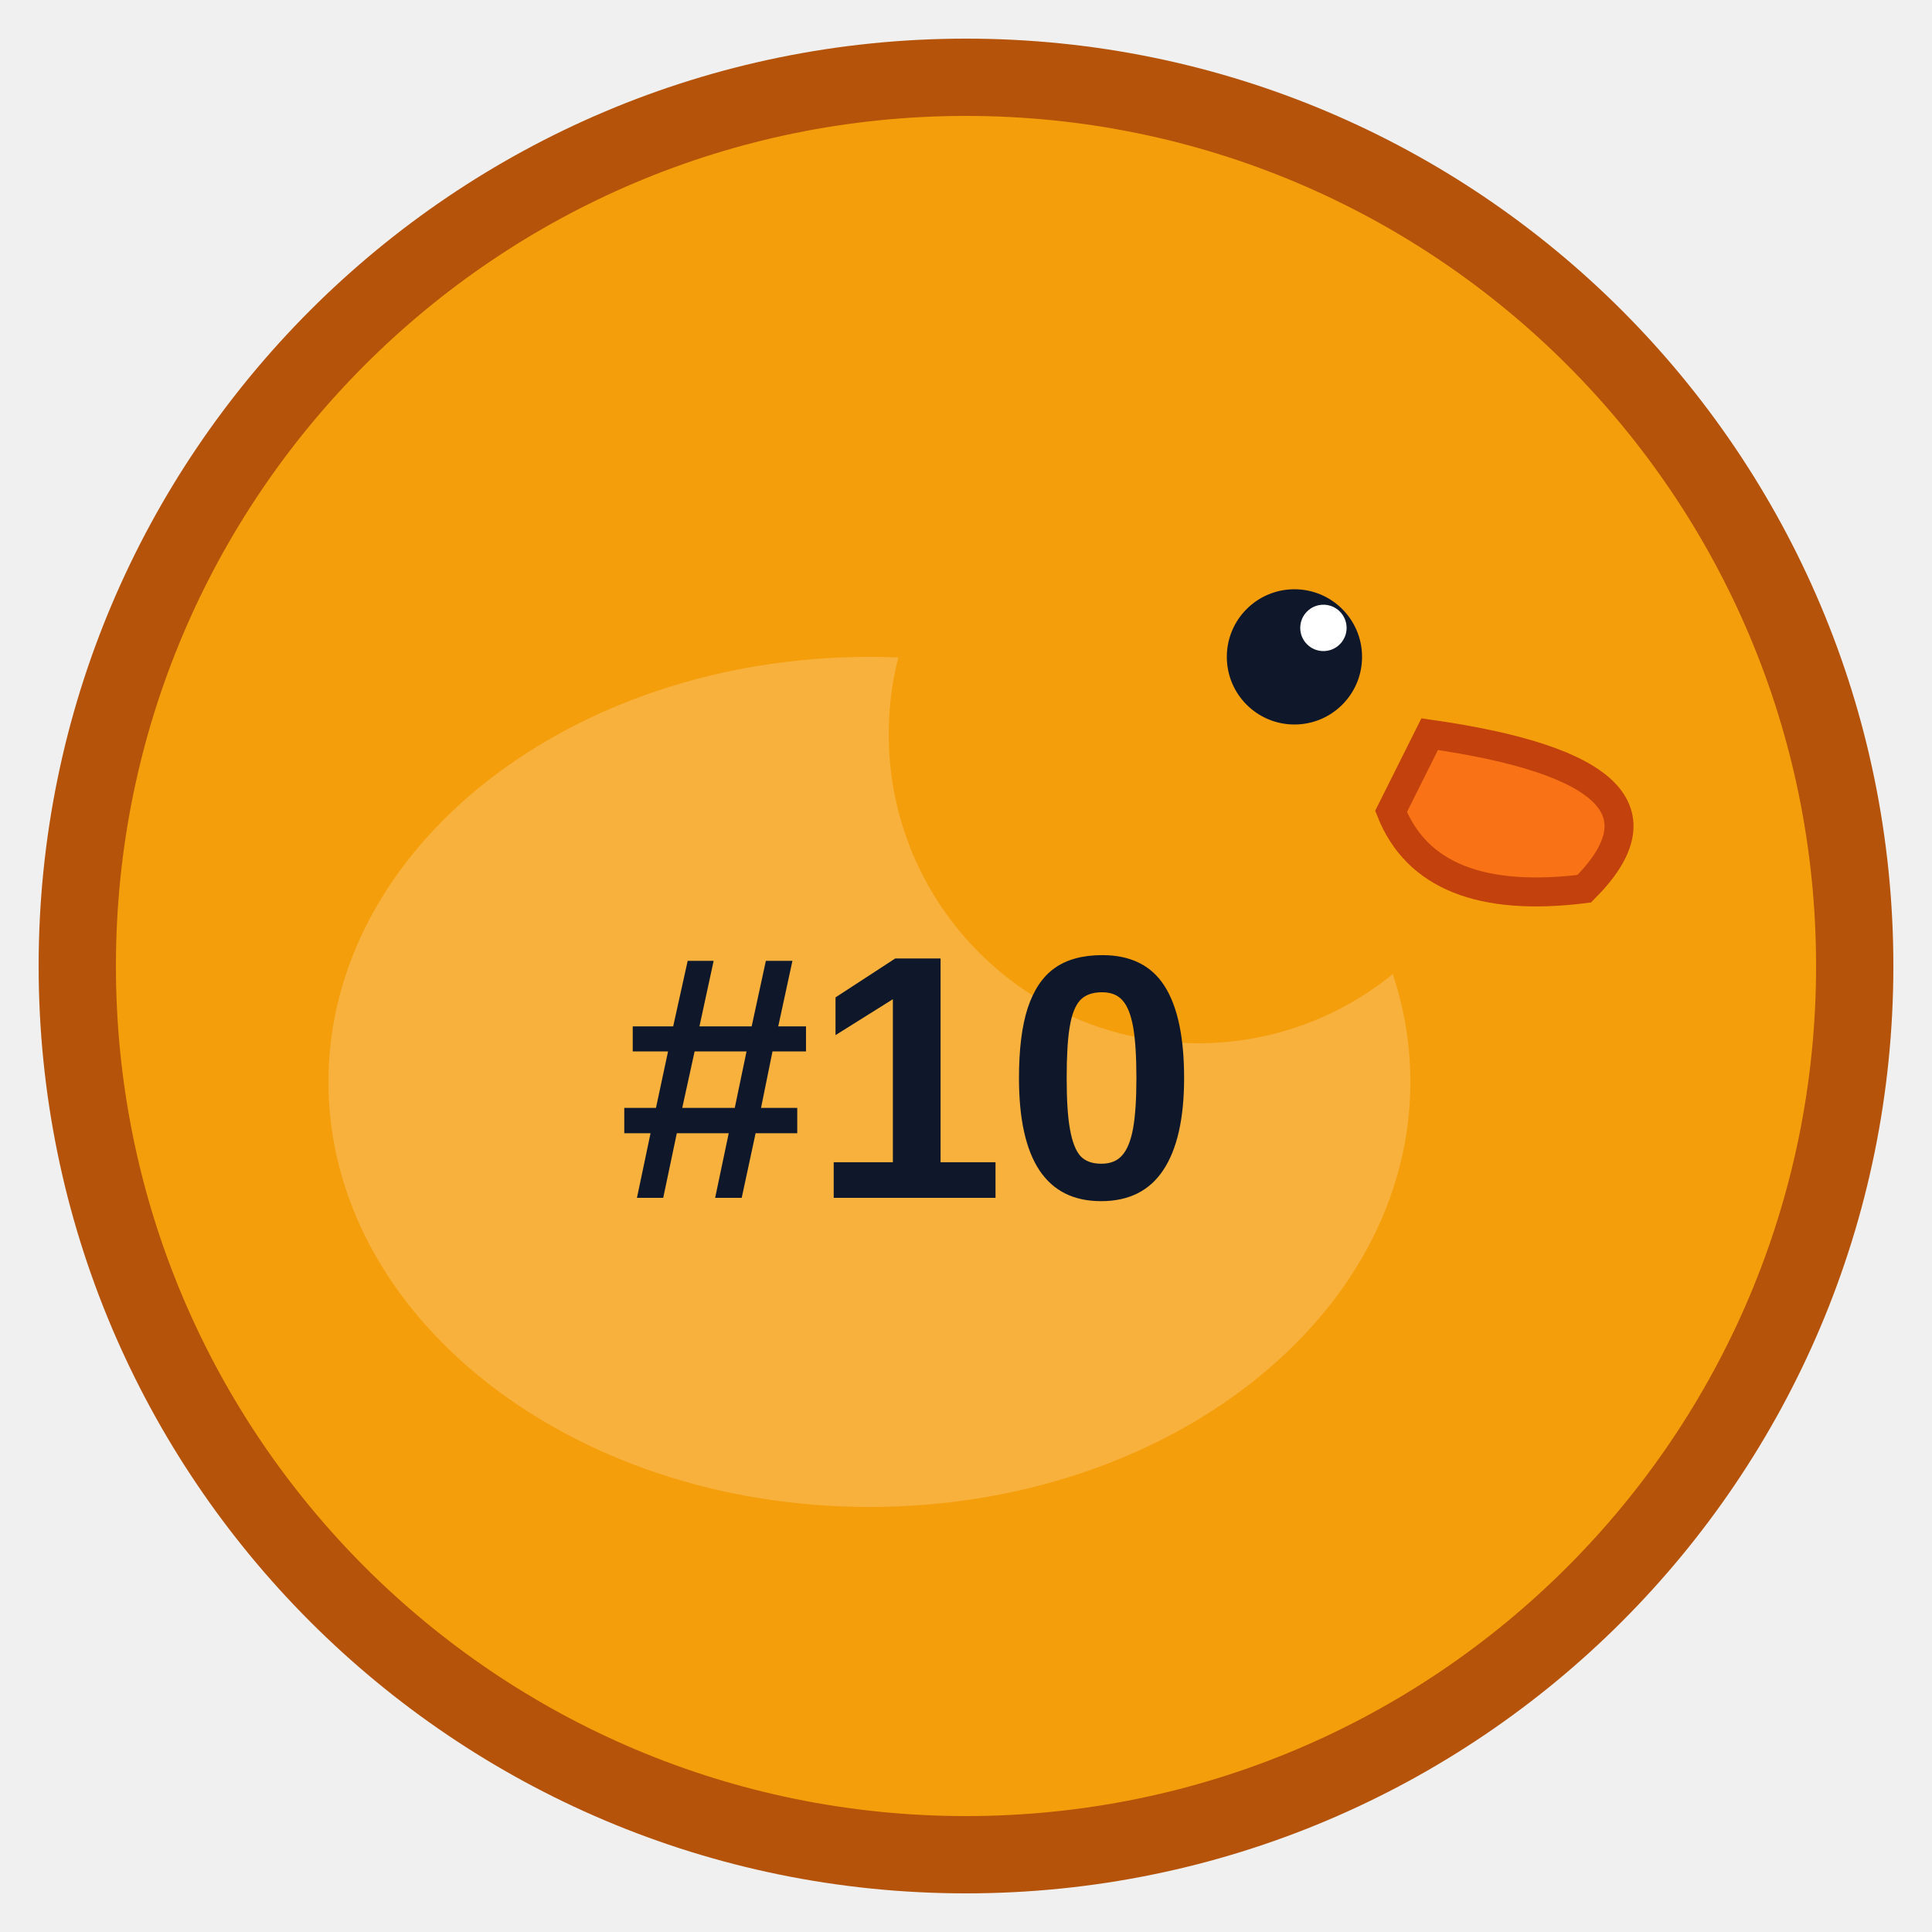
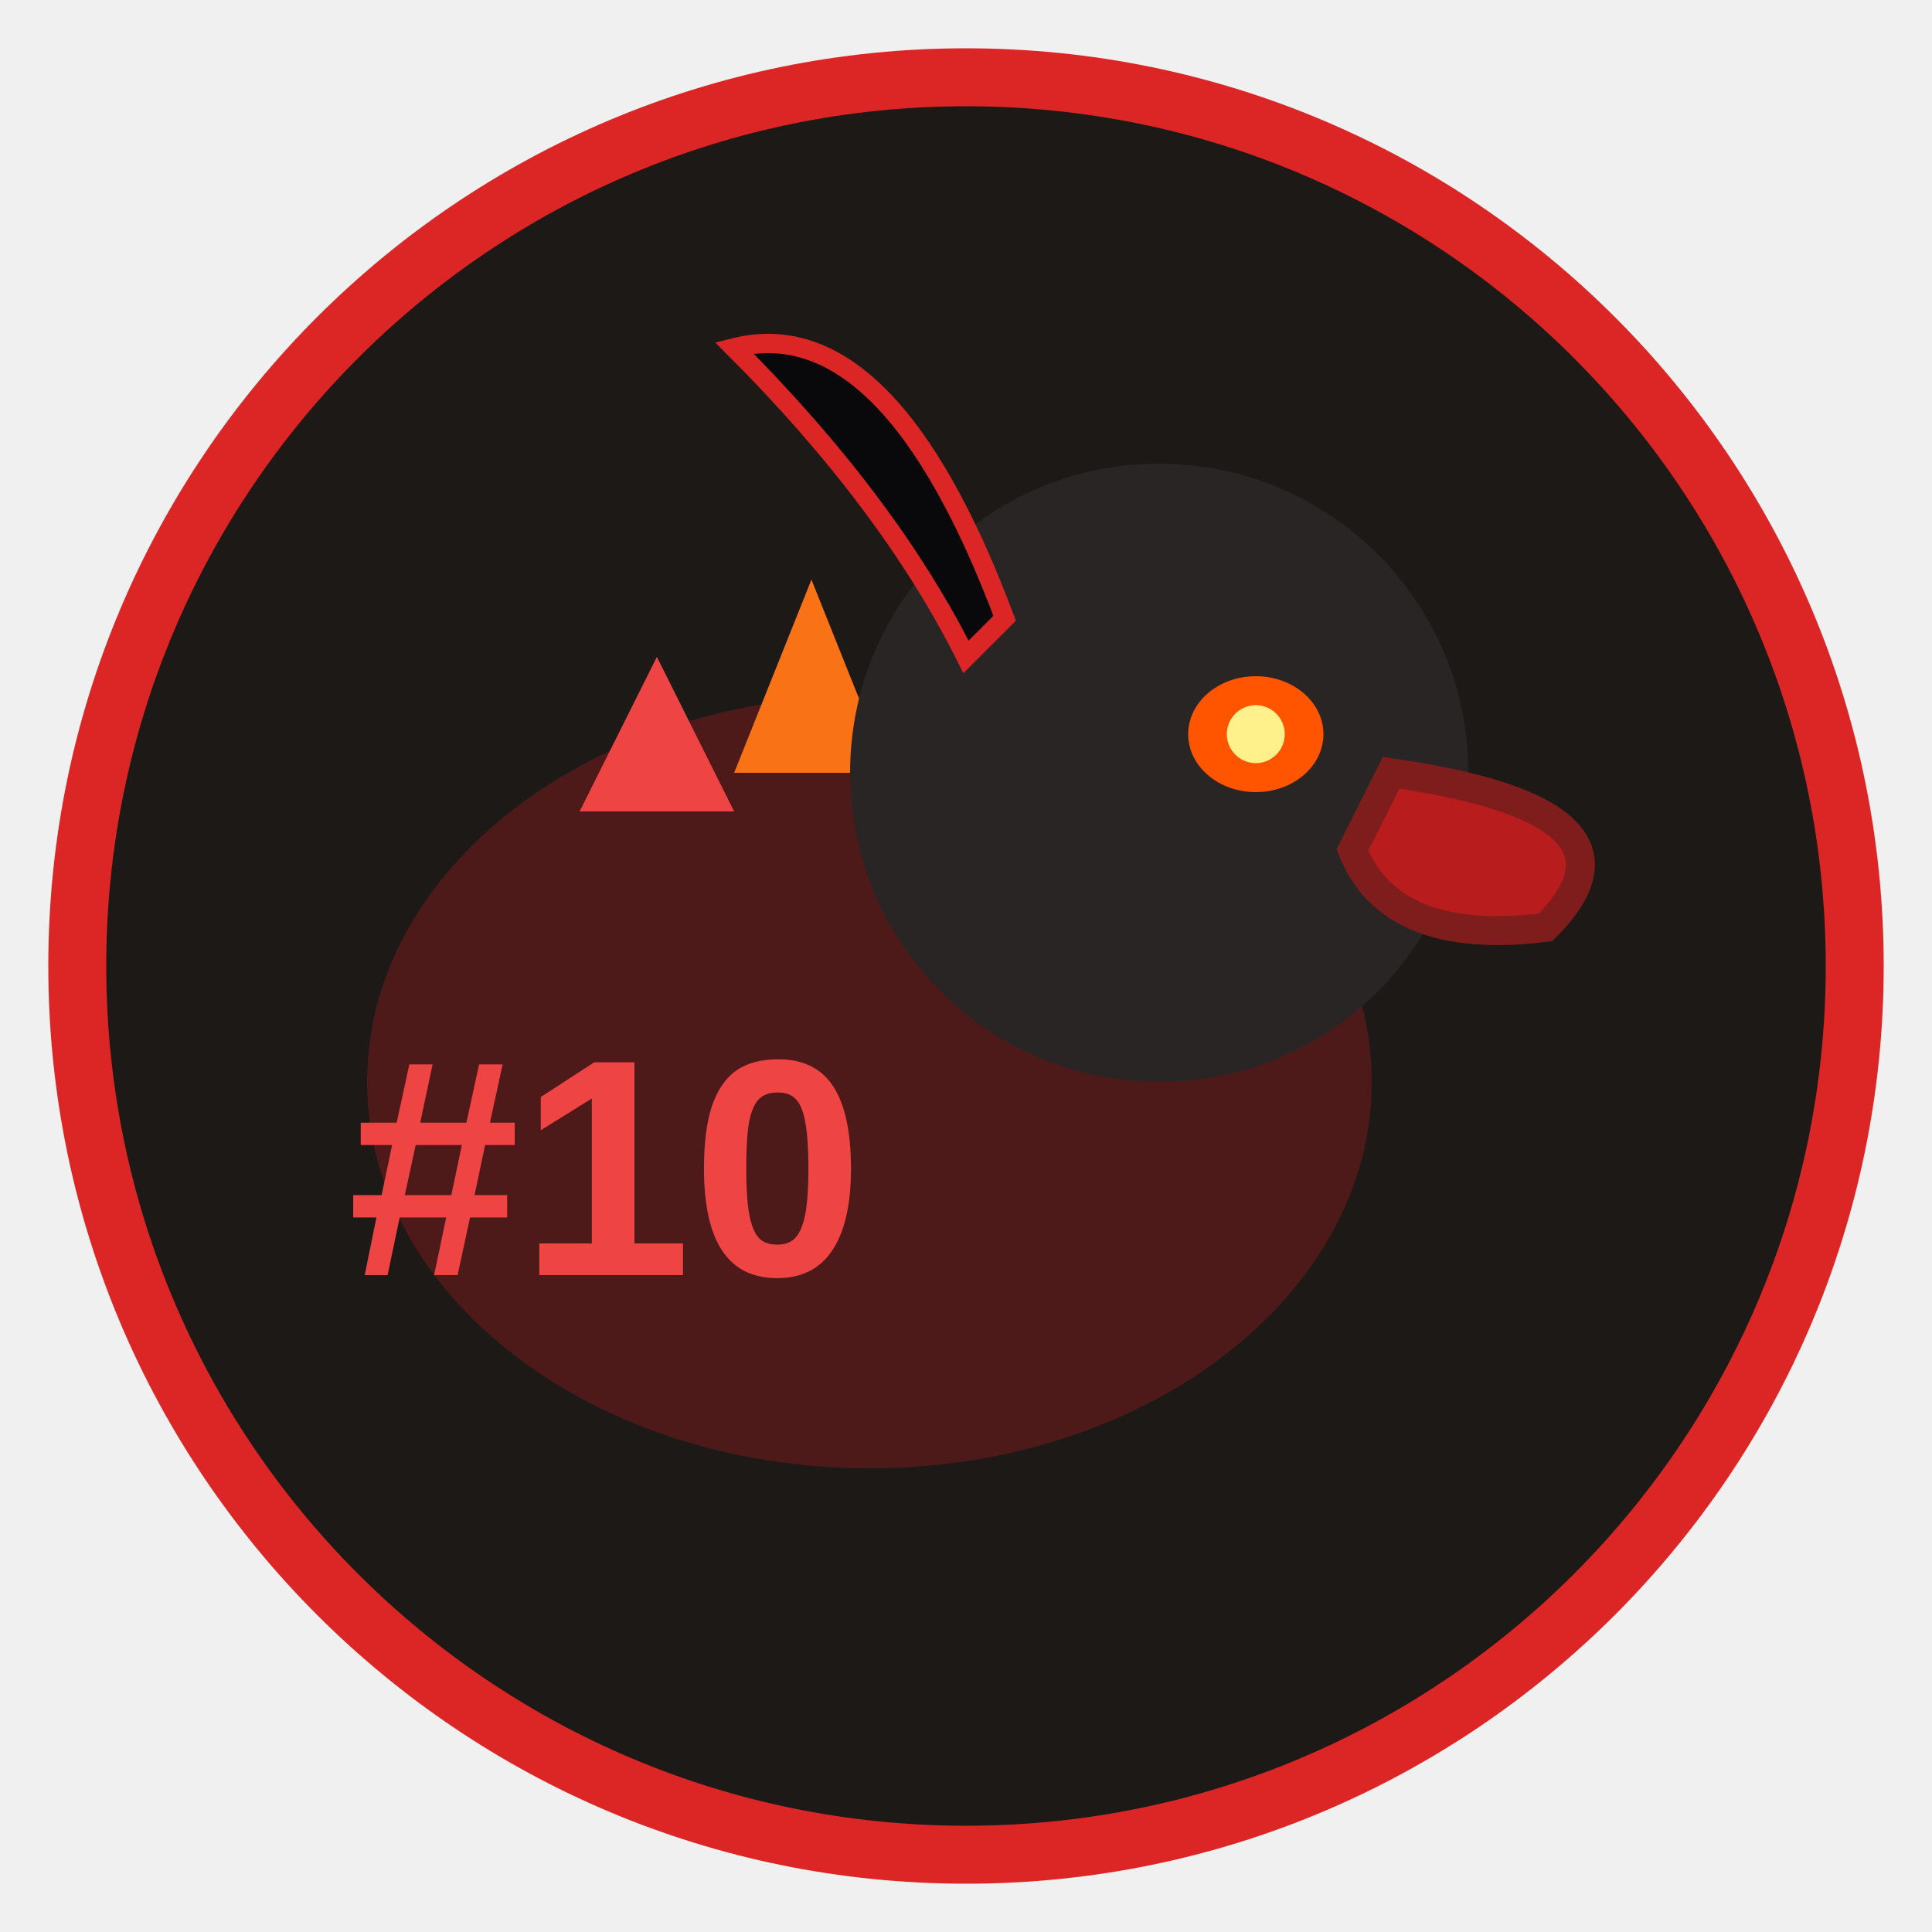
<svg xmlns="http://www.w3.org/2000/svg" viewBox="0 0 100 100" width="100" height="100">
-   <circle cx="50" cy="50" r="46" fill="#F59E0B" stroke="#B45309" stroke-width="4" />
-   <ellipse cx="45" cy="56" rx="28" ry="22" fill="#FFFFFF" fill-opacity="0.2" />
-   <circle cx="62" cy="38" r="16" fill="#F59E0B" />
-   <circle cx="67" cy="34" r="3.5" fill="#0F172A" />
-   <circle cx="68.5" cy="32.5" r="1.2" fill="#FFFFFF" />
-   <path d="M74,38 Q88,40 82,46 Q74,47 72,42 Z" fill="#F97316" stroke="#C2410C" stroke-width="1.5" />
-   <text x="32" y="62" font-family="Arial, sans-serif" font-size="18" font-weight="bold" fill="#0F172A">#10</text>
+   <circle cx="50" cy="50" r="46" fill="#1C1917" stroke="#DC2626" stroke-width="3" />
+   <ellipse cx="45" cy="56" rx="26" ry="20" fill="#7F1D1D" fill-opacity="0.5" />
+   <polygon points="30,42 34,34 38,42" fill="#EF4444" />
+   <polygon points="38,40 42,30 46,40" fill="#F97316" />
+   <polygon points="46,38 50,32 54,38" fill="#EF4444" />
+   <circle cx="60" cy="40" r="16" fill="#292524" />
+   <path d="M52,32 Q46,16 38,18 Q46,26 50,34 Z" fill="#09090B" stroke="#DC2626" stroke-width="1" />
+   <ellipse cx="65" cy="38" rx="3.5" ry="3" fill="#FF5500" />
+   <circle cx="65" cy="38" r="1.5" fill="#FEF08A" />
+   <path d="M72,40 Q86,42 80,48 Q72,49 70,44 Z" fill="#B91C1C" stroke="#7F1D1D" stroke-width="1.5" />
+   <text x="18" y="66" font-family="'Plus Jakarta Sans', Arial, sans-serif" font-size="16" font-weight="900" fill="#EF4444">#10</text>
</svg>
